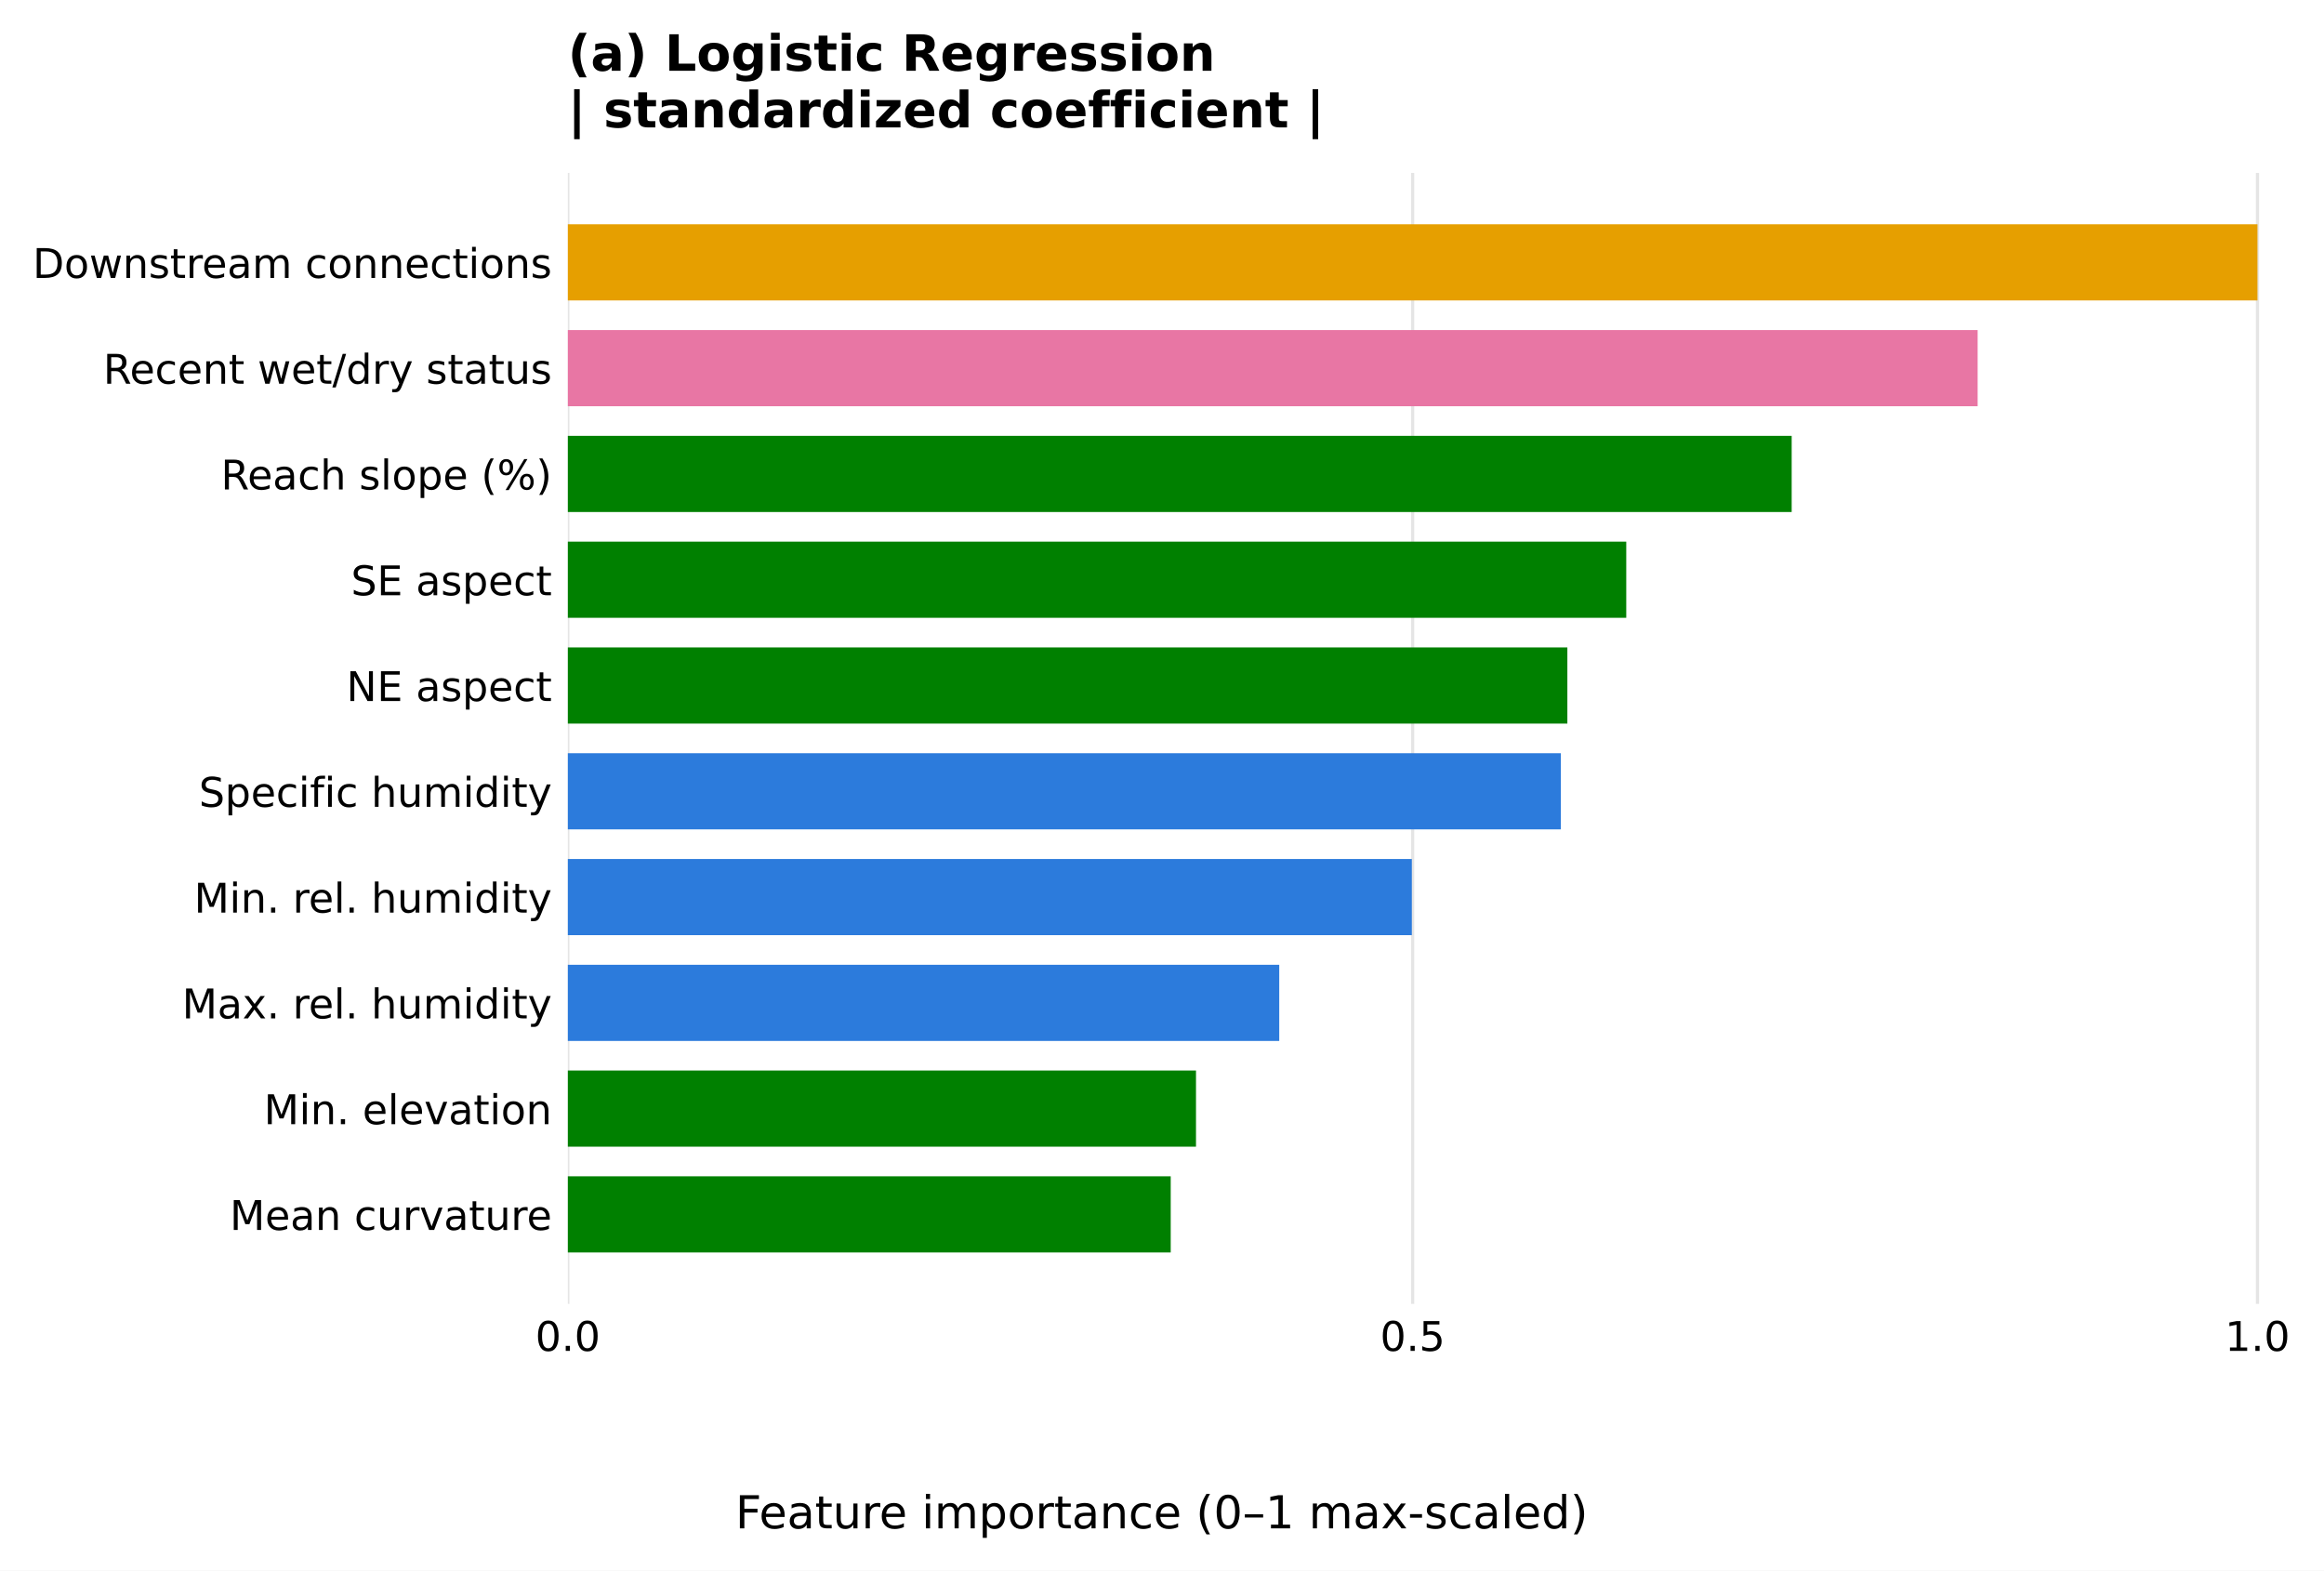
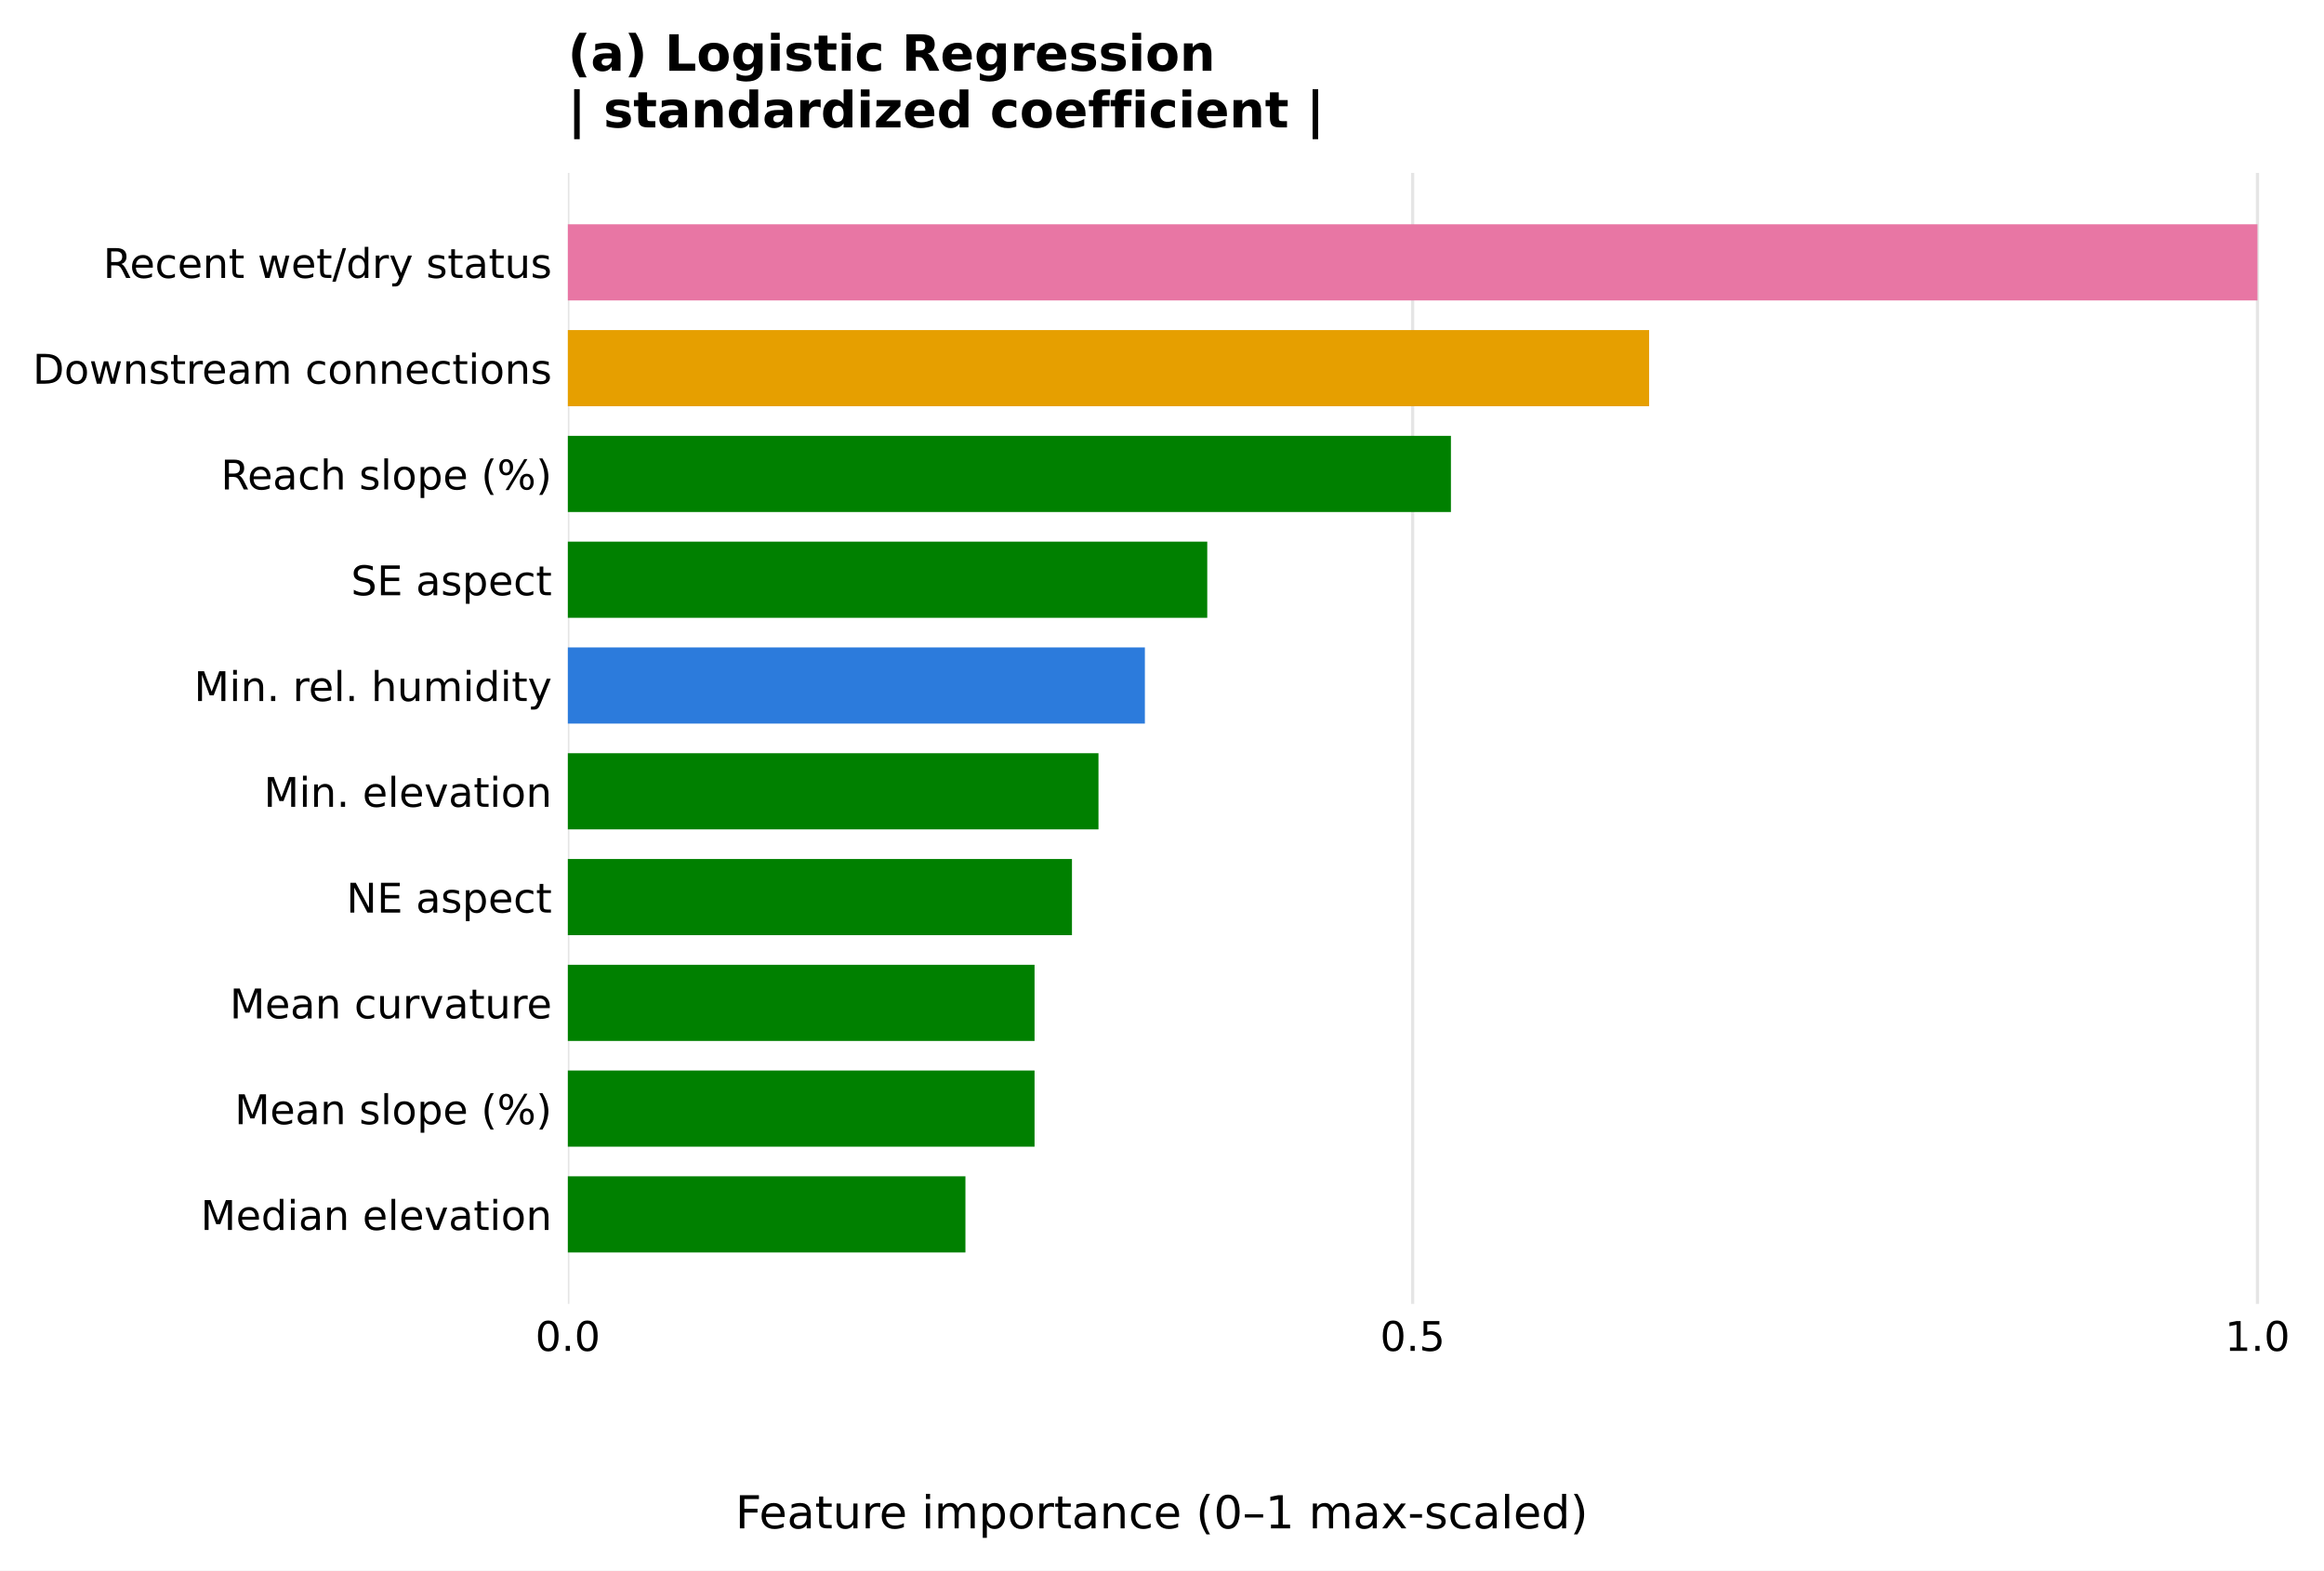
<svg xmlns="http://www.w3.org/2000/svg" width="511.072pt" height="345.396pt" viewBox="0 0 511.072 345.396" version="1.1">
  <defs>
    <style type="text/css">*{stroke-linejoin: round; stroke-linecap: butt}</style>
  </defs>
  <g id="figure_1">
    <g id="patch_1">
      <path d="M 0 345.396  L 511.072 345.396  L 511.072 0  L 0 0  z " style="fill: #ffffff" />
    </g>
    <g id="axes_1">
      <g id="patch_2">
        <path d="M 124.872 286.744  L 503.872 286.744  L 503.872 38.02  L 124.872 38.02  z " style="fill: #ffffff" />
      </g>
      <g id="matplotlib.axis_1">
        <g id="xtick_1">
          <g id="line2d_1">
-             <path d="M 124.872 286.744  L 124.872 38.02  " clip-path="url(#p3ce213e31a)" style="fill: none; stroke: #e5e5e5; stroke-width: 0.7; stroke-linecap: square" />
+             <path d="M 124.872 286.744  L 124.872 38.02  " clip-path="url(#pa72423f80d)" style="fill: none; stroke: #e5e5e5; stroke-width: 0.7; stroke-linecap: square" />
          </g>
          <g id="line2d_2" />
          <g id="text_1">
            <text style="font-size: 9px; font-family: 'DejaVu Sans'; text-anchor: middle" x="124.872" y="297.082" transform="rotate(-0 124.872 297.0822)">0.0</text>
          </g>
        </g>
        <g id="xtick_2">
          <g id="line2d_3">
-             <path d="M 310.656 286.744  L 310.656 38.02  " clip-path="url(#p3ce213e31a)" style="fill: none; stroke: #e5e5e5; stroke-width: 0.7; stroke-linecap: square" />
+             <path d="M 310.656 286.744  L 310.656 38.02  " clip-path="url(#pa72423f80d)" style="fill: none; stroke: #e5e5e5; stroke-width: 0.7; stroke-linecap: square" />
          </g>
          <g id="line2d_4" />
          <g id="text_2">
            <text style="font-size: 9px; font-family: 'DejaVu Sans'; text-anchor: middle" x="310.656" y="297.082" transform="rotate(-0 310.6563 297.0822)">0.5</text>
          </g>
        </g>
        <g id="xtick_3">
          <g id="line2d_5">
-             <path d="M 496.441 286.744  L 496.441 38.02  " clip-path="url(#p3ce213e31a)" style="fill: none; stroke: #e5e5e5; stroke-width: 0.7; stroke-linecap: square" />
+             <path d="M 496.441 286.744  L 496.441 38.02  " clip-path="url(#pa72423f80d)" style="fill: none; stroke: #e5e5e5; stroke-width: 0.7; stroke-linecap: square" />
          </g>
          <g id="line2d_6" />
          <g id="text_3">
            <text style="font-size: 9px; font-family: 'DejaVu Sans'; text-anchor: middle" x="496.441" y="297.082" transform="rotate(-0 496.4407 297.0822)">1.0</text>
          </g>
        </g>
      </g>
      <g id="matplotlib.axis_2">
        <g id="ytick_1">
          <g id="line2d_7" />
          <g id="text_4">
-             <text style="font-size: 9px; font-family: 'DejaVu Sans'; text-anchor: end" x="121.372" y="270.483" transform="rotate(-0 121.372 270.4827)">Mean curvature</text>
+             <text style="font-size: 9px; font-family: 'DejaVu Sans'; text-anchor: end" x="121.372" y="270.483" transform="rotate(-0 121.372 270.4827)">Median elevation</text>
          </g>
        </g>
        <g id="ytick_2">
          <g id="line2d_8" />
          <g id="text_5">
-             <text style="font-size: 9px; font-family: 'DejaVu Sans'; text-anchor: end" x="121.372" y="247.22" transform="rotate(-0 121.372 247.2201)">Min. elevation</text>
+             <text style="font-size: 9px; font-family: 'DejaVu Sans'; text-anchor: end" x="121.372" y="247.22" transform="rotate(-0 121.372 247.2201)">Mean slope (%)</text>
          </g>
        </g>
        <g id="ytick_3">
          <g id="line2d_9" />
          <g id="text_6">
-             <text style="font-size: 9px; font-family: 'DejaVu Sans'; text-anchor: end" x="121.372" y="223.957" transform="rotate(-0 121.372 223.9574)">Max. rel. humidity</text>
+             <text style="font-size: 9px; font-family: 'DejaVu Sans'; text-anchor: end" x="121.372" y="223.957" transform="rotate(-0 121.372 223.9574)">Mean curvature</text>
          </g>
        </g>
        <g id="ytick_4">
          <g id="line2d_10" />
          <g id="text_7">
-             <text style="font-size: 9px; font-family: 'DejaVu Sans'; text-anchor: end" x="121.372" y="200.695" transform="rotate(-0 121.372 200.6948)">Min. rel. humidity</text>
+             <text style="font-size: 9px; font-family: 'DejaVu Sans'; text-anchor: end" x="121.372" y="200.695" transform="rotate(-0 121.372 200.6948)">NE aspect</text>
          </g>
        </g>
        <g id="ytick_5">
          <g id="line2d_11" />
          <g id="text_8">
-             <text style="font-size: 9px; font-family: 'DejaVu Sans'; text-anchor: end" x="121.372" y="177.432" transform="rotate(-0 121.372 177.4322)">Specific humidity</text>
+             <text style="font-size: 9px; font-family: 'DejaVu Sans'; text-anchor: end" x="121.372" y="177.432" transform="rotate(-0 121.372 177.4322)">Min. elevation</text>
          </g>
        </g>
        <g id="ytick_6">
          <g id="line2d_12" />
          <g id="text_9">
-             <text style="font-size: 9px; font-family: 'DejaVu Sans'; text-anchor: end" x="121.372" y="154.17" transform="rotate(-0 121.372 154.1695)">NE aspect</text>
+             <text style="font-size: 9px; font-family: 'DejaVu Sans'; text-anchor: end" x="121.372" y="154.17" transform="rotate(-0 121.372 154.1695)">Min. rel. humidity</text>
          </g>
        </g>
        <g id="ytick_7">
          <g id="line2d_13" />
          <g id="text_10">
            <text style="font-size: 9px; font-family: 'DejaVu Sans'; text-anchor: end" x="121.372" y="130.907" transform="rotate(-0 121.372 130.9069)">SE aspect</text>
          </g>
        </g>
        <g id="ytick_8">
          <g id="line2d_14" />
          <g id="text_11">
            <text style="font-size: 9px; font-family: 'DejaVu Sans'; text-anchor: end" x="121.372" y="107.644" transform="rotate(-0 121.372 107.6443)">Reach slope (%)</text>
          </g>
        </g>
        <g id="ytick_9">
          <g id="line2d_15" />
          <g id="text_12">
-             <text style="font-size: 9px; font-family: 'DejaVu Sans'; text-anchor: end" x="121.372" y="84.382" transform="rotate(-0 121.372 84.38167)">Recent wet/dry status</text>
+             <text style="font-size: 9px; font-family: 'DejaVu Sans'; text-anchor: end" x="121.372" y="84.382" transform="rotate(-0 121.372 84.38167)">Downstream connections</text>
          </g>
        </g>
        <g id="ytick_10">
          <g id="line2d_16" />
          <g id="text_13">
-             <text style="font-size: 9px; font-family: 'DejaVu Sans'; text-anchor: end" x="121.372" y="61.119" transform="rotate(-0 121.372 61.11904)">Downstream connections</text>
+             <text style="font-size: 9px; font-family: 'DejaVu Sans'; text-anchor: end" x="121.372" y="61.119" transform="rotate(-0 121.372 61.11904)">Recent wet/dry status</text>
          </g>
        </g>
      </g>
      <g id="patch_3">
-         <path d="M 124.872 275.438  L 257.453 275.438  L 257.453 258.689  L 124.872 258.689  z " clip-path="url(#p3ce213e31a)" style="fill: #008000" />
+         <path d="M 124.872 275.438  L 212.309 275.438  L 212.309 258.689  L 124.872 258.689  z " clip-path="url(#pa72423f80d)" style="fill: #008000" />
      </g>
      <g id="patch_4">
-         <path d="M 124.872 252.175  L 263.012 252.175  L 263.012 235.426  L 124.872 235.426  z " clip-path="url(#p3ce213e31a)" style="fill: #008000" />
+         <path d="M 124.872 252.175  L 227.509 252.175  L 227.509 235.426  L 124.872 235.426  z " clip-path="url(#pa72423f80d)" style="fill: #008000" />
      </g>
      <g id="patch_5">
-         <path d="M 124.872 228.913  L 281.319 228.913  L 281.319 212.164  L 124.872 212.164  z " clip-path="url(#p3ce213e31a)" style="fill: #2c7bdc" />
+         <path d="M 124.872 228.913  L 227.509 228.913  L 227.509 212.164  L 124.872 212.164  z " clip-path="url(#pa72423f80d)" style="fill: #008000" />
      </g>
      <g id="patch_6">
-         <path d="M 124.872 205.65  L 310.478 205.65  L 310.478 188.901  L 124.872 188.901  z " clip-path="url(#p3ce213e31a)" style="fill: #2c7bdc" />
+         <path d="M 124.872 205.65  L 235.737 205.65  L 235.737 188.901  L 124.872 188.901  z " clip-path="url(#pa72423f80d)" style="fill: #008000" />
      </g>
      <g id="patch_7">
-         <path d="M 124.872 182.387  L 343.247 182.387  L 343.247 165.638  L 124.872 165.638  z " clip-path="url(#p3ce213e31a)" style="fill: #2c7bdc" />
+         <path d="M 124.872 182.387  L 241.567 182.387  L 241.567 165.638  L 124.872 165.638  z " clip-path="url(#pa72423f80d)" style="fill: #008000" />
      </g>
      <g id="patch_8">
-         <path d="M 124.872 159.125  L 344.679 159.125  L 344.679 142.376  L 124.872 142.376  z " clip-path="url(#p3ce213e31a)" style="fill: #008000" />
+         <path d="M 124.872 159.125  L 251.773 159.125  L 251.773 142.376  L 124.872 142.376  z " clip-path="url(#pa72423f80d)" style="fill: #2c7bdc" />
      </g>
      <g id="patch_9">
-         <path d="M 124.872 135.862  L 357.631 135.862  L 357.631 119.113  L 124.872 119.113  z " clip-path="url(#p3ce213e31a)" style="fill: #008000" />
+         <path d="M 124.872 135.862  L 265.489 135.862  L 265.489 119.113  L 124.872 119.113  z " clip-path="url(#pa72423f80d)" style="fill: #008000" />
      </g>
      <g id="patch_10">
-         <path d="M 124.872 112.6  L 394.008 112.6  L 394.008 95.85  L 124.872 95.85  z " clip-path="url(#p3ce213e31a)" style="fill: #008000" />
+         <path d="M 124.872 112.6  L 319.074 112.6  L 319.074 95.85  L 124.872 95.85  z " clip-path="url(#pa72423f80d)" style="fill: #008000" />
      </g>
      <g id="patch_11">
-         <path d="M 124.872 89.337  L 434.903 89.337  L 434.903 72.588  L 124.872 72.588  z " clip-path="url(#p3ce213e31a)" style="fill: #e876a4" />
+         <path d="M 124.872 89.337  L 362.66 89.337  L 362.66 72.588  L 124.872 72.588  z " clip-path="url(#pa72423f80d)" style="fill: #e69f00" />
      </g>
      <g id="patch_12">
-         <path d="M 124.872 66.074  L 496.441 66.074  L 496.441 49.325  L 124.872 49.325  z " clip-path="url(#p3ce213e31a)" style="fill: #e69f00" />
+         <path d="M 124.872 66.074  L 496.441 66.074  L 496.441 49.325  L 124.872 49.325  z " clip-path="url(#pa72423f80d)" style="fill: #e876a4" />
      </g>
      <g id="text_14">
        <text style="font-weight: 700; font-size: 11px; font-family: 'DejaVu Sans'" transform="translate(124.872 15.55828)">(a) Logistic Regression</text>
        <text style="font-weight: 700; font-size: 11px; font-family: 'DejaVu Sans'" transform="translate(124.872 28.01956)">| standardized coefficient |</text>
      </g>
    </g>
    <g id="text_15">
      <text style="font-size: 10px; font-family: 'DejaVu Sans'; text-anchor: middle" x="255.472" y="336.116" transform="rotate(-0 255.472 336.1159)">Feature importance (0–1 max-scaled)</text>
    </g>
  </g>
  <defs>
-     <clipPath id="p3ce213e31a">
+     <clipPath id="pa72423f80d">
      <rect x="124.872" y="38.02" width="379" height="248.724" />
    </clipPath>
  </defs>
</svg>
